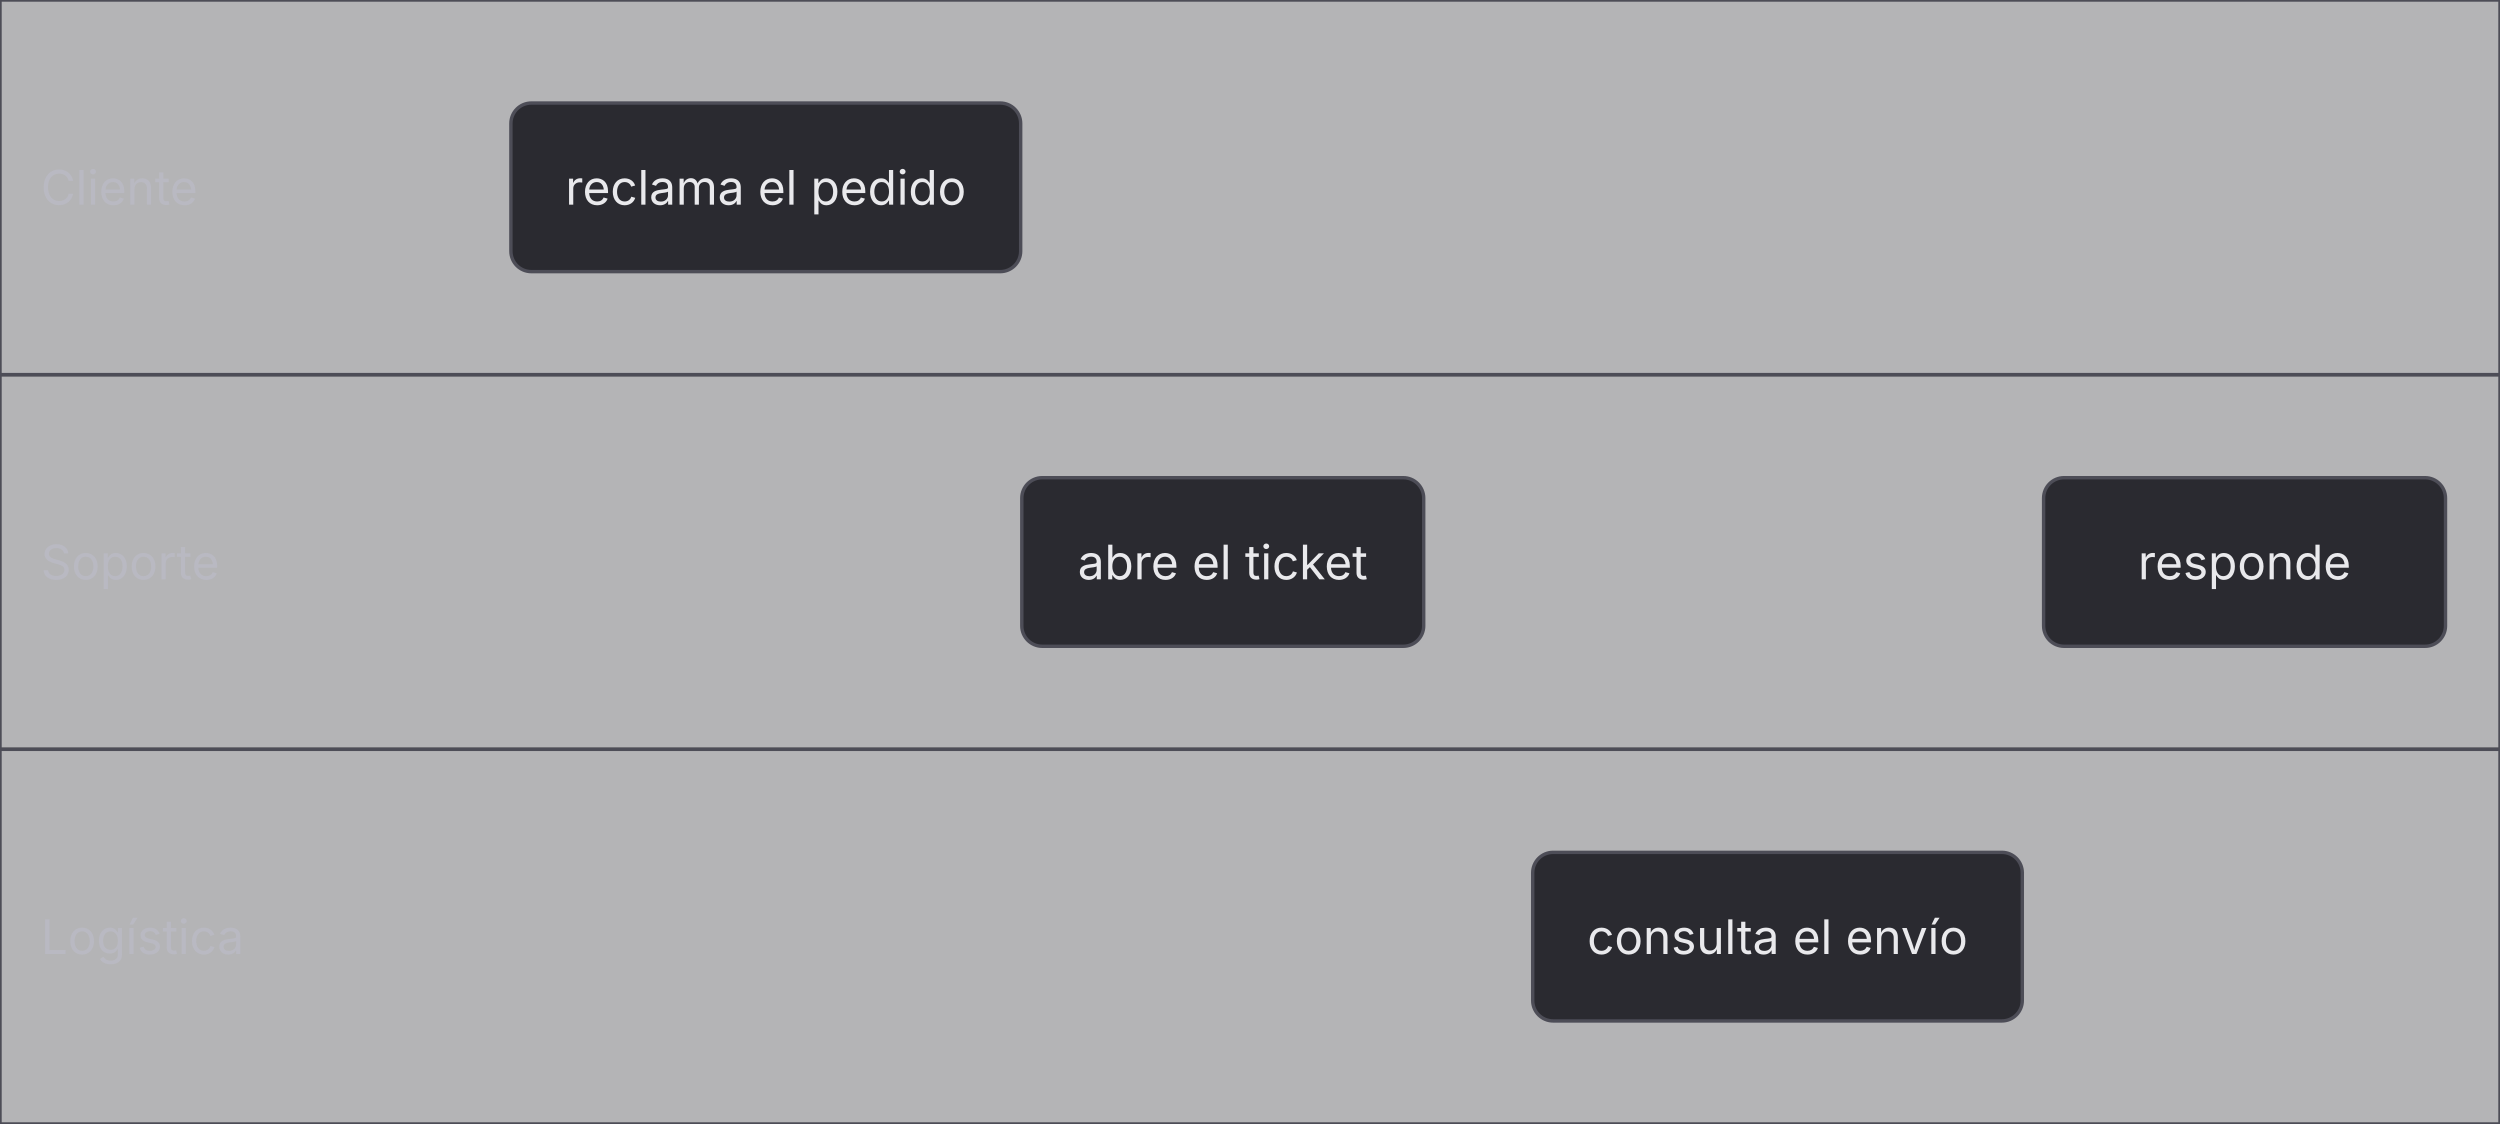
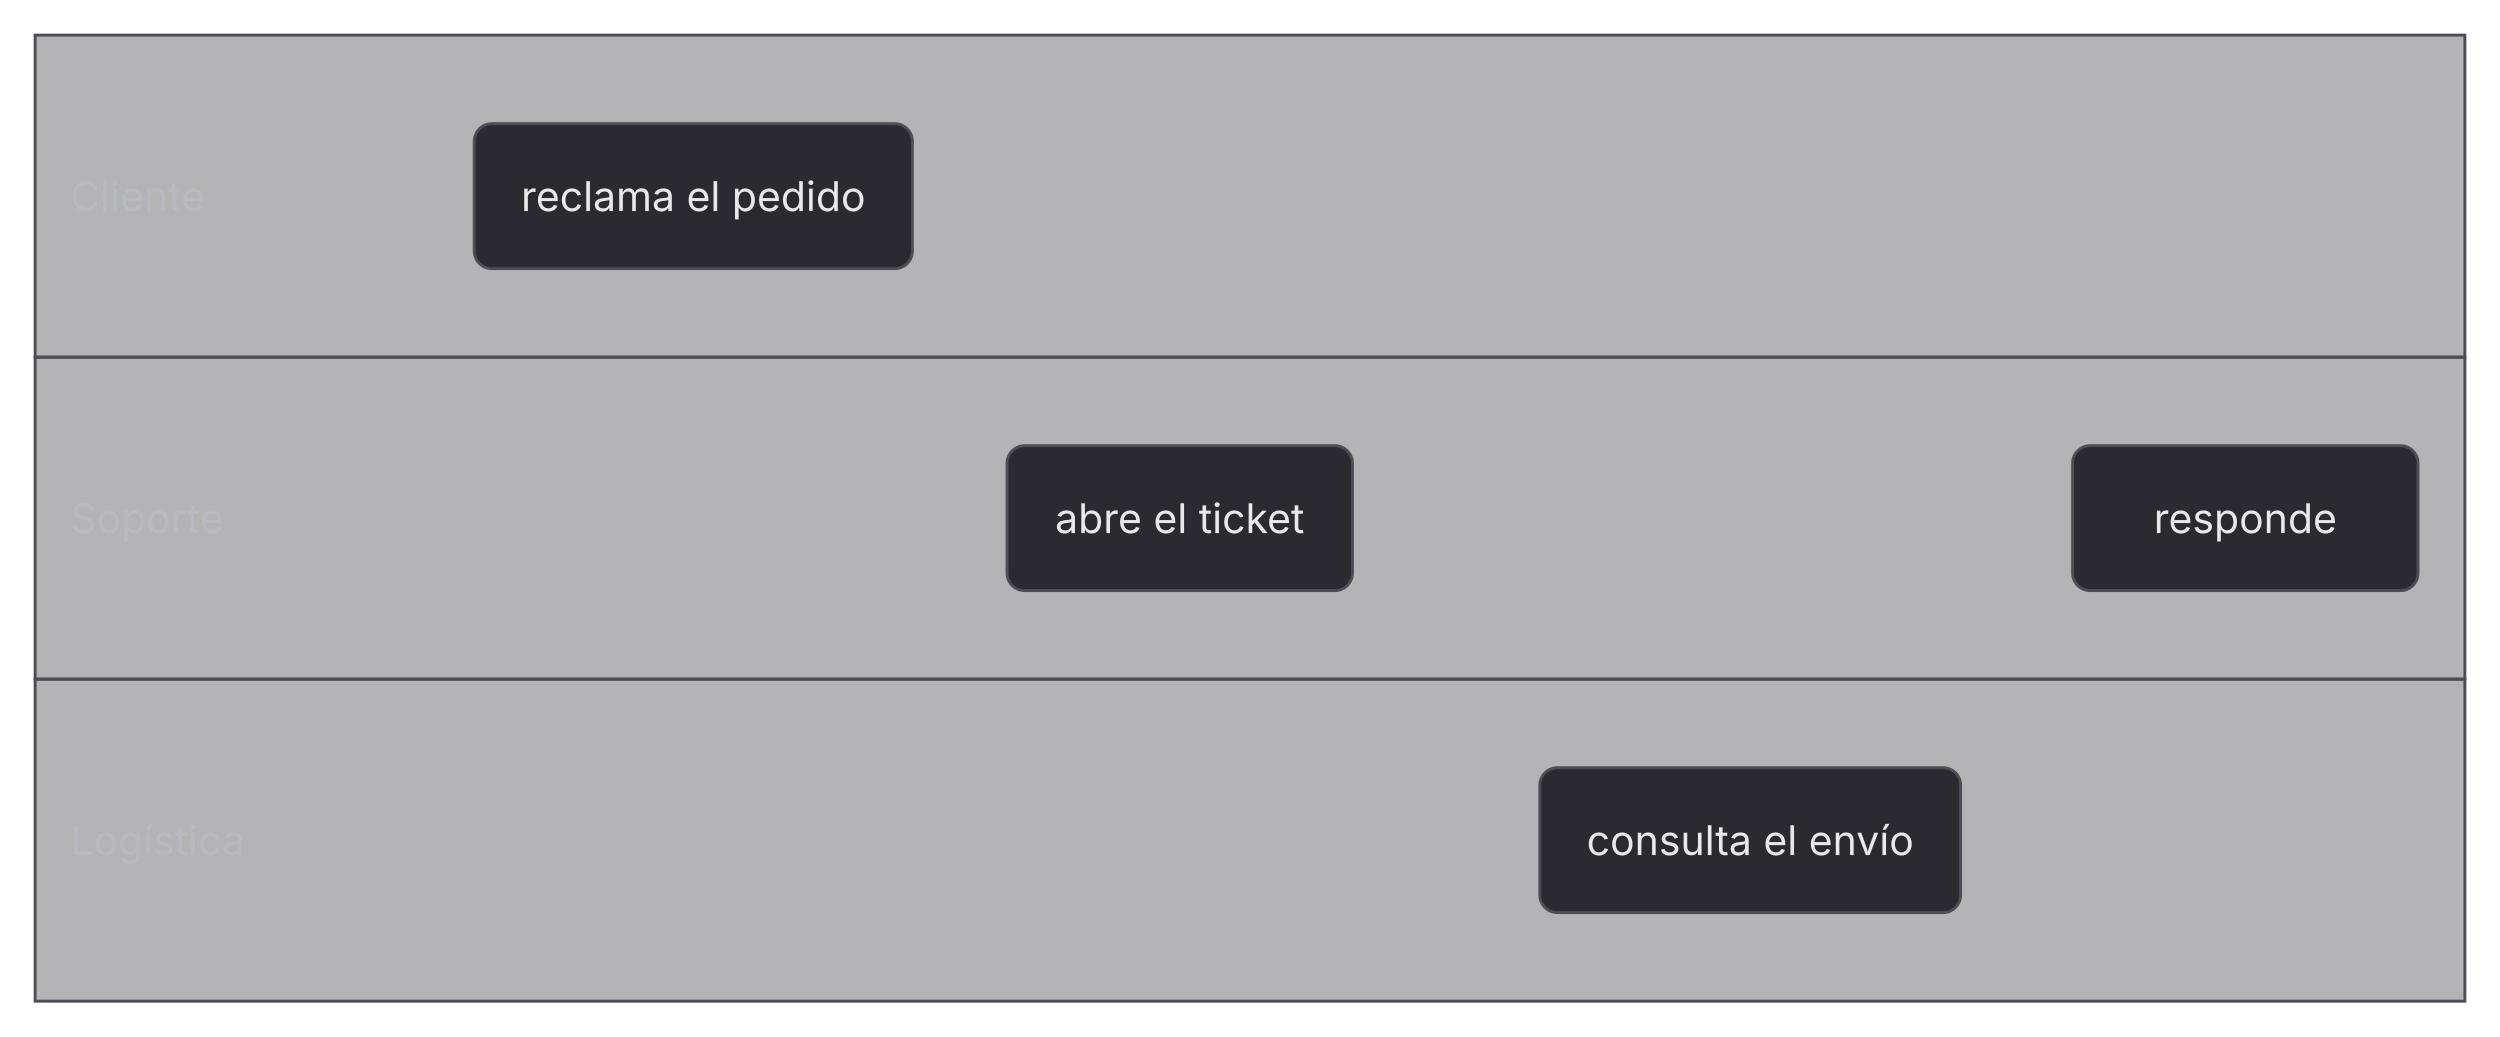
- <svg xmlns="http://www.w3.org/2000/svg" class="graphium" viewBox="0.00 0.00 734.00 330.00" width="734.00" height="330.00">
+ <svg xmlns="http://www.w3.org/2000/svg" class="graphium" viewBox="-12.00 -12.00 854.00 354.00" width="854.00" height="354.00">
  <style>
.bg{fill:rgba(27, 27, 27, 1.00)}
.node-fill{fill:rgba(42, 42, 48, 1.00)}
.node-stroke{stroke:rgba(77, 77, 87, 1.00);stroke-width:1.00}
.node-text{fill:rgba(233, 233, 236, 1.00)}
.edge-stroke{stroke:rgba(138, 138, 150, 1.00);stroke-width:1.00;fill:none}
.edge-text{fill:rgba(185, 185, 194, 1.00)}
.accent{fill:rgba(110, 168, 254, 1.00);stroke:rgba(110, 168, 254, 1.00)}
.emphasis-highlight{stroke:rgba(110, 168, 254, 1.00)}
.emphasis-highlight-text{fill:rgba(110, 168, 254, 1.00)}
.emphasis-muted{opacity:0.55}
.group-box{fill:rgba(42, 42, 48, 1.00);fill-opacity:0.12;stroke:rgba(77, 77, 87, 1.00);stroke-width:1.00;stroke-dasharray:8.00 5.00}
.group-label{fill:rgba(185, 185, 194, 1.00)}
.lane-band{fill:rgba(42, 42, 48, 1.00);fill-opacity:0.35;stroke:rgba(77, 77, 87, 1.00);stroke-width:1.00}
.lane-label{fill:rgba(185, 185, 194, 1.00)}
.lifeline{stroke:rgba(77, 77, 87, 1.00);stroke-width:1.00;stroke-dasharray:4.00 4.00;fill:none}
.stroke-dashed{stroke-dasharray:6.00 4.00}
.text{font-family:Inter, sans-serif}
.cardinality{fill:none;stroke:rgba(138, 138, 150, 1.00);stroke-width:1.00}
.arrow-normal{fill:rgba(138, 138, 150, 1.00)}
.arrow-highlight{fill:rgba(110, 168, 254, 1.00)}
.arrow-muted{fill:rgba(138, 138, 150, 1.00);opacity:0.55}
+ .row-badge{fill:rgba(185, 185, 194, 1.00)}
+ .row-note{fill:rgba(185, 185, 194, 1.00)}
+ .row-key{font-weight:600}
+ .row-nullable{opacity:0.75}
</style>
  <defs>
</defs>
  <g class="layer-lanes">
-     <rect id="lane-cliente" class="lane-band" x="0.00" y="0.00" width="734.00" height="110.00" />
+     <rect id="lane-cliente" class="lane-band" x="0.00" y="0.00" width="830.00" height="110.00" />
    <text class="lane-label text" x="12.00" y="55.00" font-size="14.00" text-anchor="start" dominant-baseline="central">Cliente</text>
-     <rect id="lane-logistica" class="lane-band" x="0.00" y="220.00" width="734.00" height="110.00" />
+     <rect id="lane-logistica" class="lane-band" x="0.00" y="220.00" width="830.00" height="110.00" />
    <text class="lane-label text" x="12.00" y="275.00" font-size="14.00" text-anchor="start" dominant-baseline="central">Logística</text>
-     <rect id="lane-soporte" class="lane-band" x="0.00" y="110.00" width="734.00" height="110.00" />
+     <rect id="lane-soporte" class="lane-band" x="0.00" y="110.00" width="830.00" height="110.00" />
    <text class="lane-label text" x="12.00" y="165.00" font-size="14.00" text-anchor="start" dominant-baseline="central">Soporte</text>
  </g>
  <g class="layer-edges">
</g>
  <g class="layer-nodes">
    <rect id="g-step-0" class="node-fill node-stroke shape-rounded" x="150.00" y="30.25" width="149.67" height="49.50" rx="6.00" ry="6.00" />
    <text class="node-text text" x="224.83" y="55.00" font-size="14.00" text-anchor="middle" dominant-baseline="central">reclama el pedido</text>
-     <rect id="g-step-1" class="node-fill node-stroke shape-rounded" x="300.00" y="140.25" width="118.00" height="49.50" rx="6.00" ry="6.00" />
-     <text class="node-text text" x="359.00" y="165.00" font-size="14.00" text-anchor="middle" dominant-baseline="central">abre el ticket</text>
-     <rect id="g-step-2" class="node-fill node-stroke shape-rounded" x="450.00" y="250.25" width="143.75" height="49.50" rx="6.00" ry="6.00" />
-     <text class="node-text text" x="521.87" y="275.00" font-size="14.00" text-anchor="middle" dominant-baseline="central">consulta el envío</text>
-     <rect id="g-step-3" class="node-fill node-stroke shape-rounded" x="600.00" y="140.25" width="118.00" height="49.50" rx="6.00" ry="6.00" />
-     <text class="node-text text" x="659.00" y="165.00" font-size="14.00" text-anchor="middle" dominant-baseline="central">responde</text>
+     <rect id="g-step-1" class="node-fill node-stroke shape-rounded" x="332.00" y="140.25" width="118.00" height="49.50" rx="6.00" ry="6.00" />
+     <text class="node-text text" x="391.00" y="165.00" font-size="14.00" text-anchor="middle" dominant-baseline="central">abre el ticket</text>
+     <rect id="g-step-2" class="node-fill node-stroke shape-rounded" x="514.00" y="250.25" width="143.75" height="49.50" rx="6.00" ry="6.00" />
+     <text class="node-text text" x="585.87" y="275.00" font-size="14.00" text-anchor="middle" dominant-baseline="central">consulta el envío</text>
+     <rect id="g-step-3" class="node-fill node-stroke shape-rounded" x="696.00" y="140.25" width="118.00" height="49.50" rx="6.00" ry="6.00" />
+     <text class="node-text text" x="755.00" y="165.00" font-size="14.00" text-anchor="middle" dominant-baseline="central">responde</text>
  </g>
</svg>
